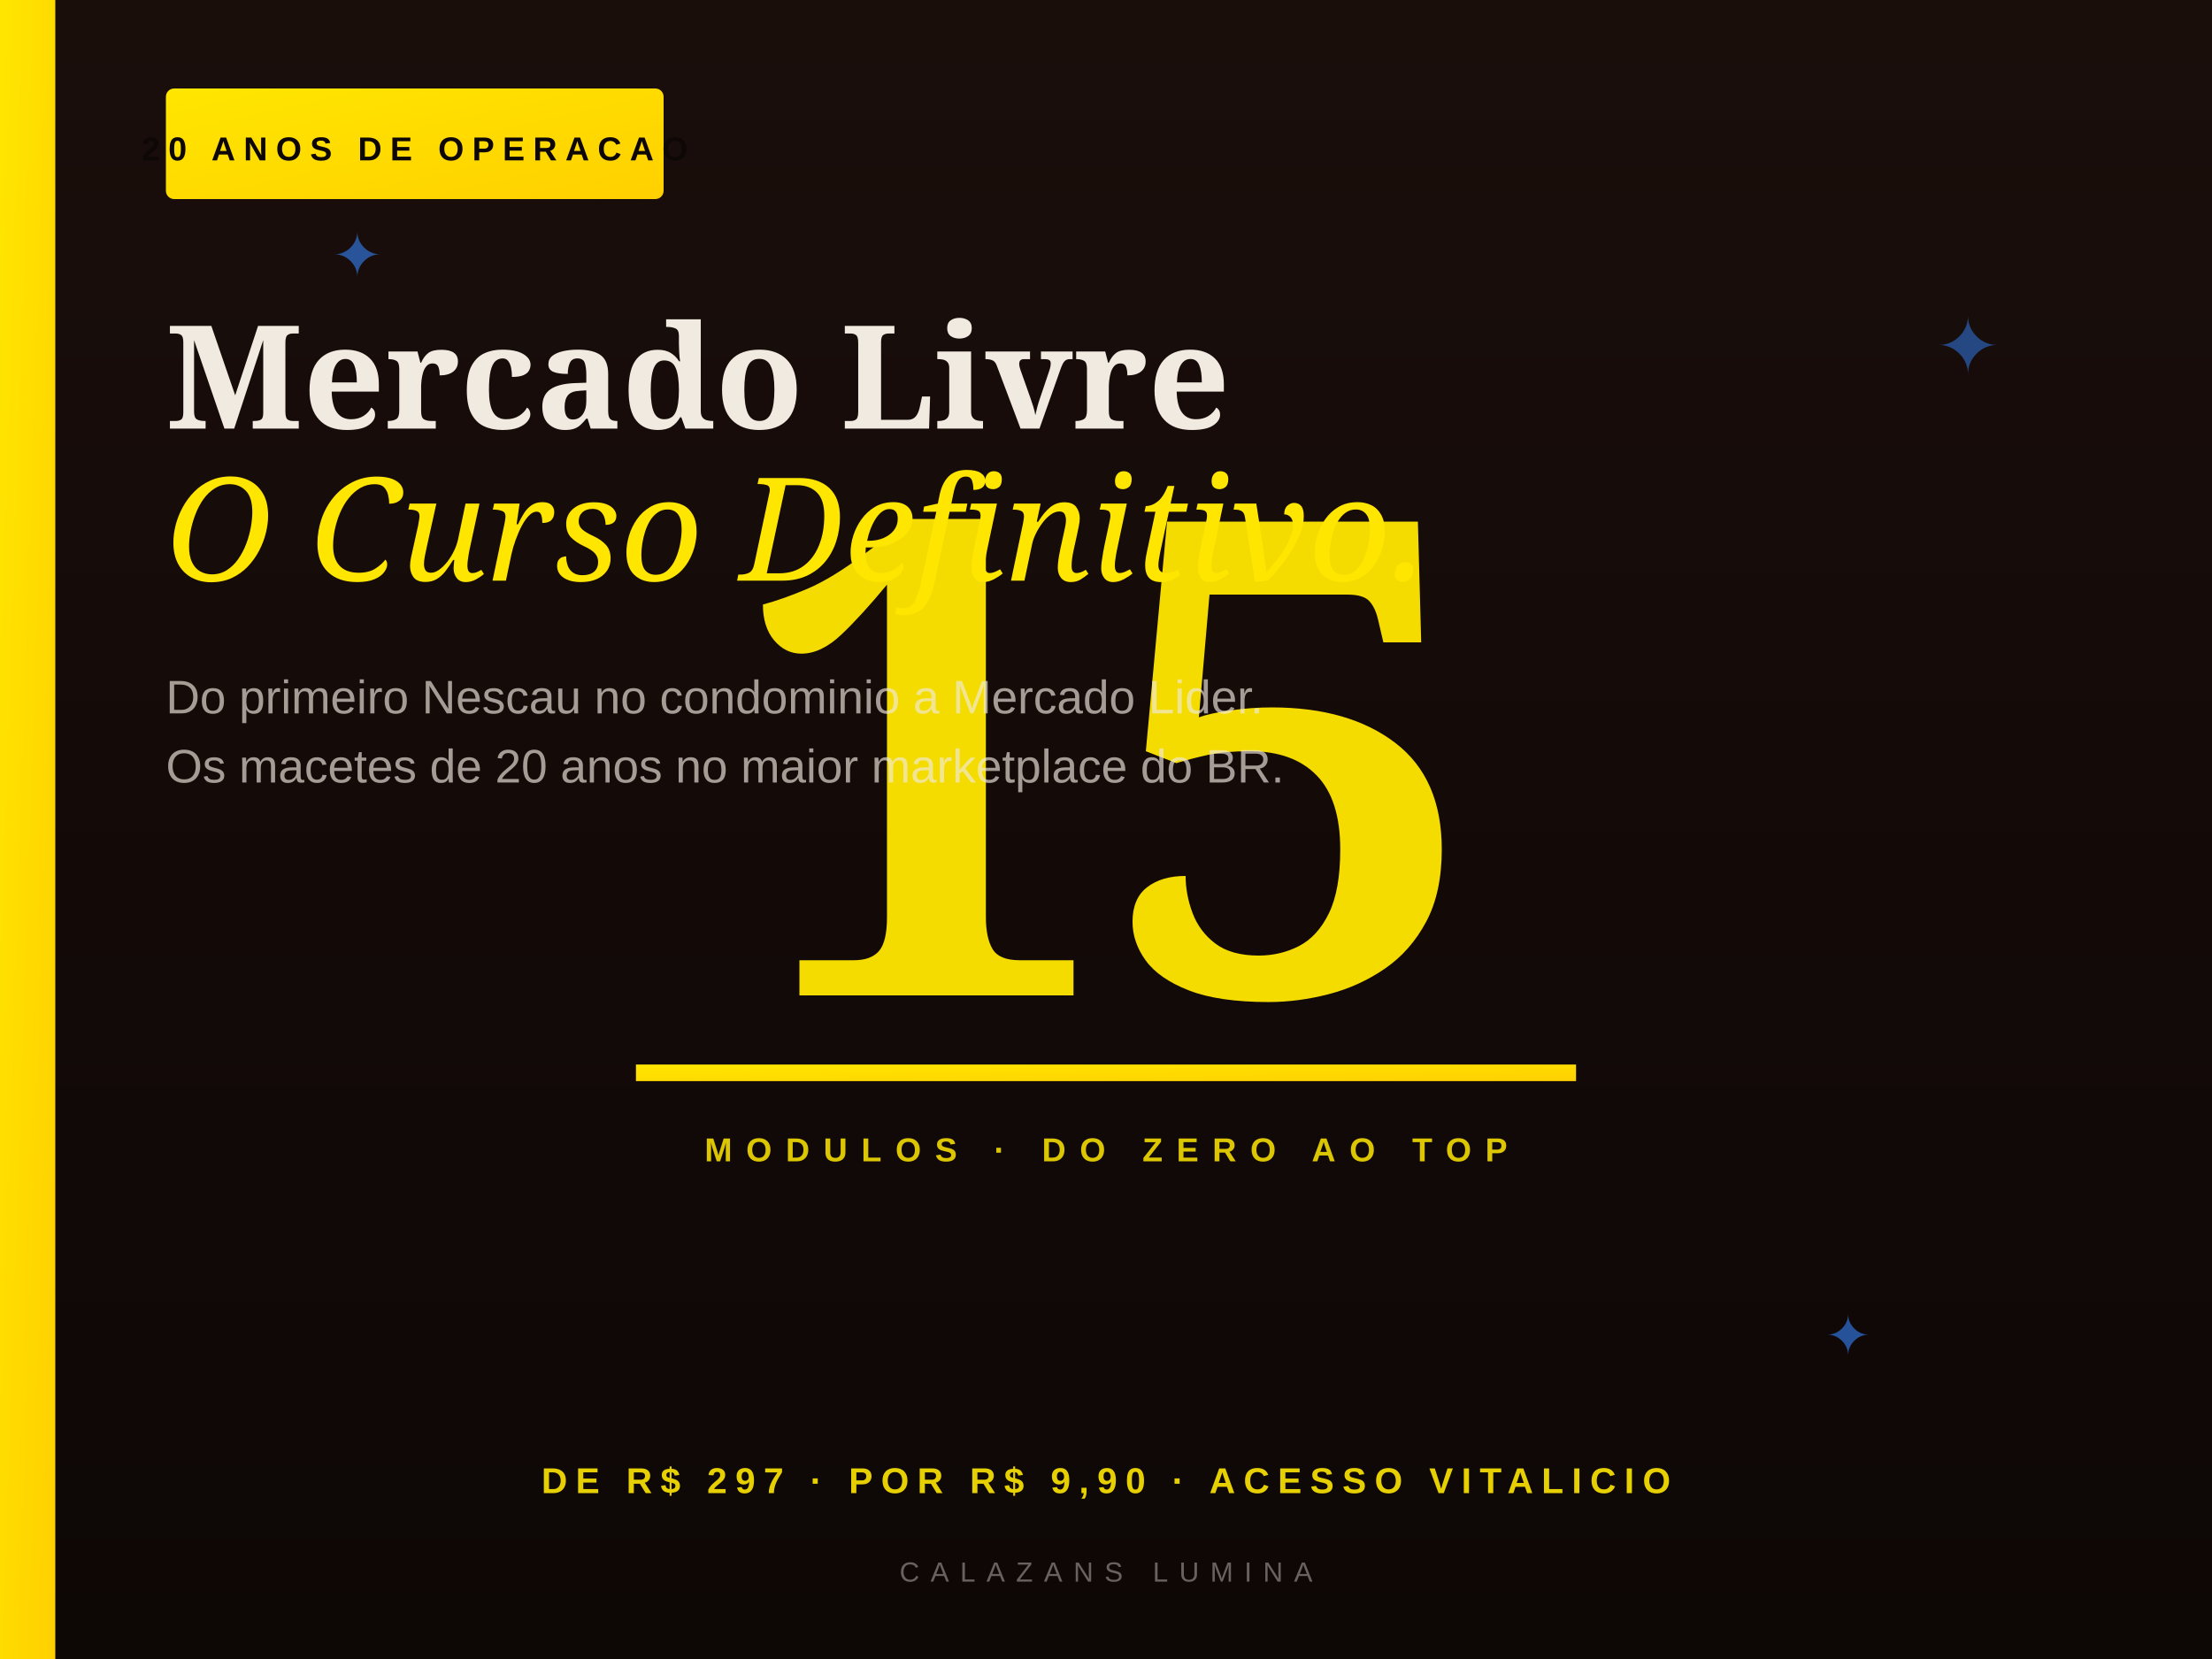
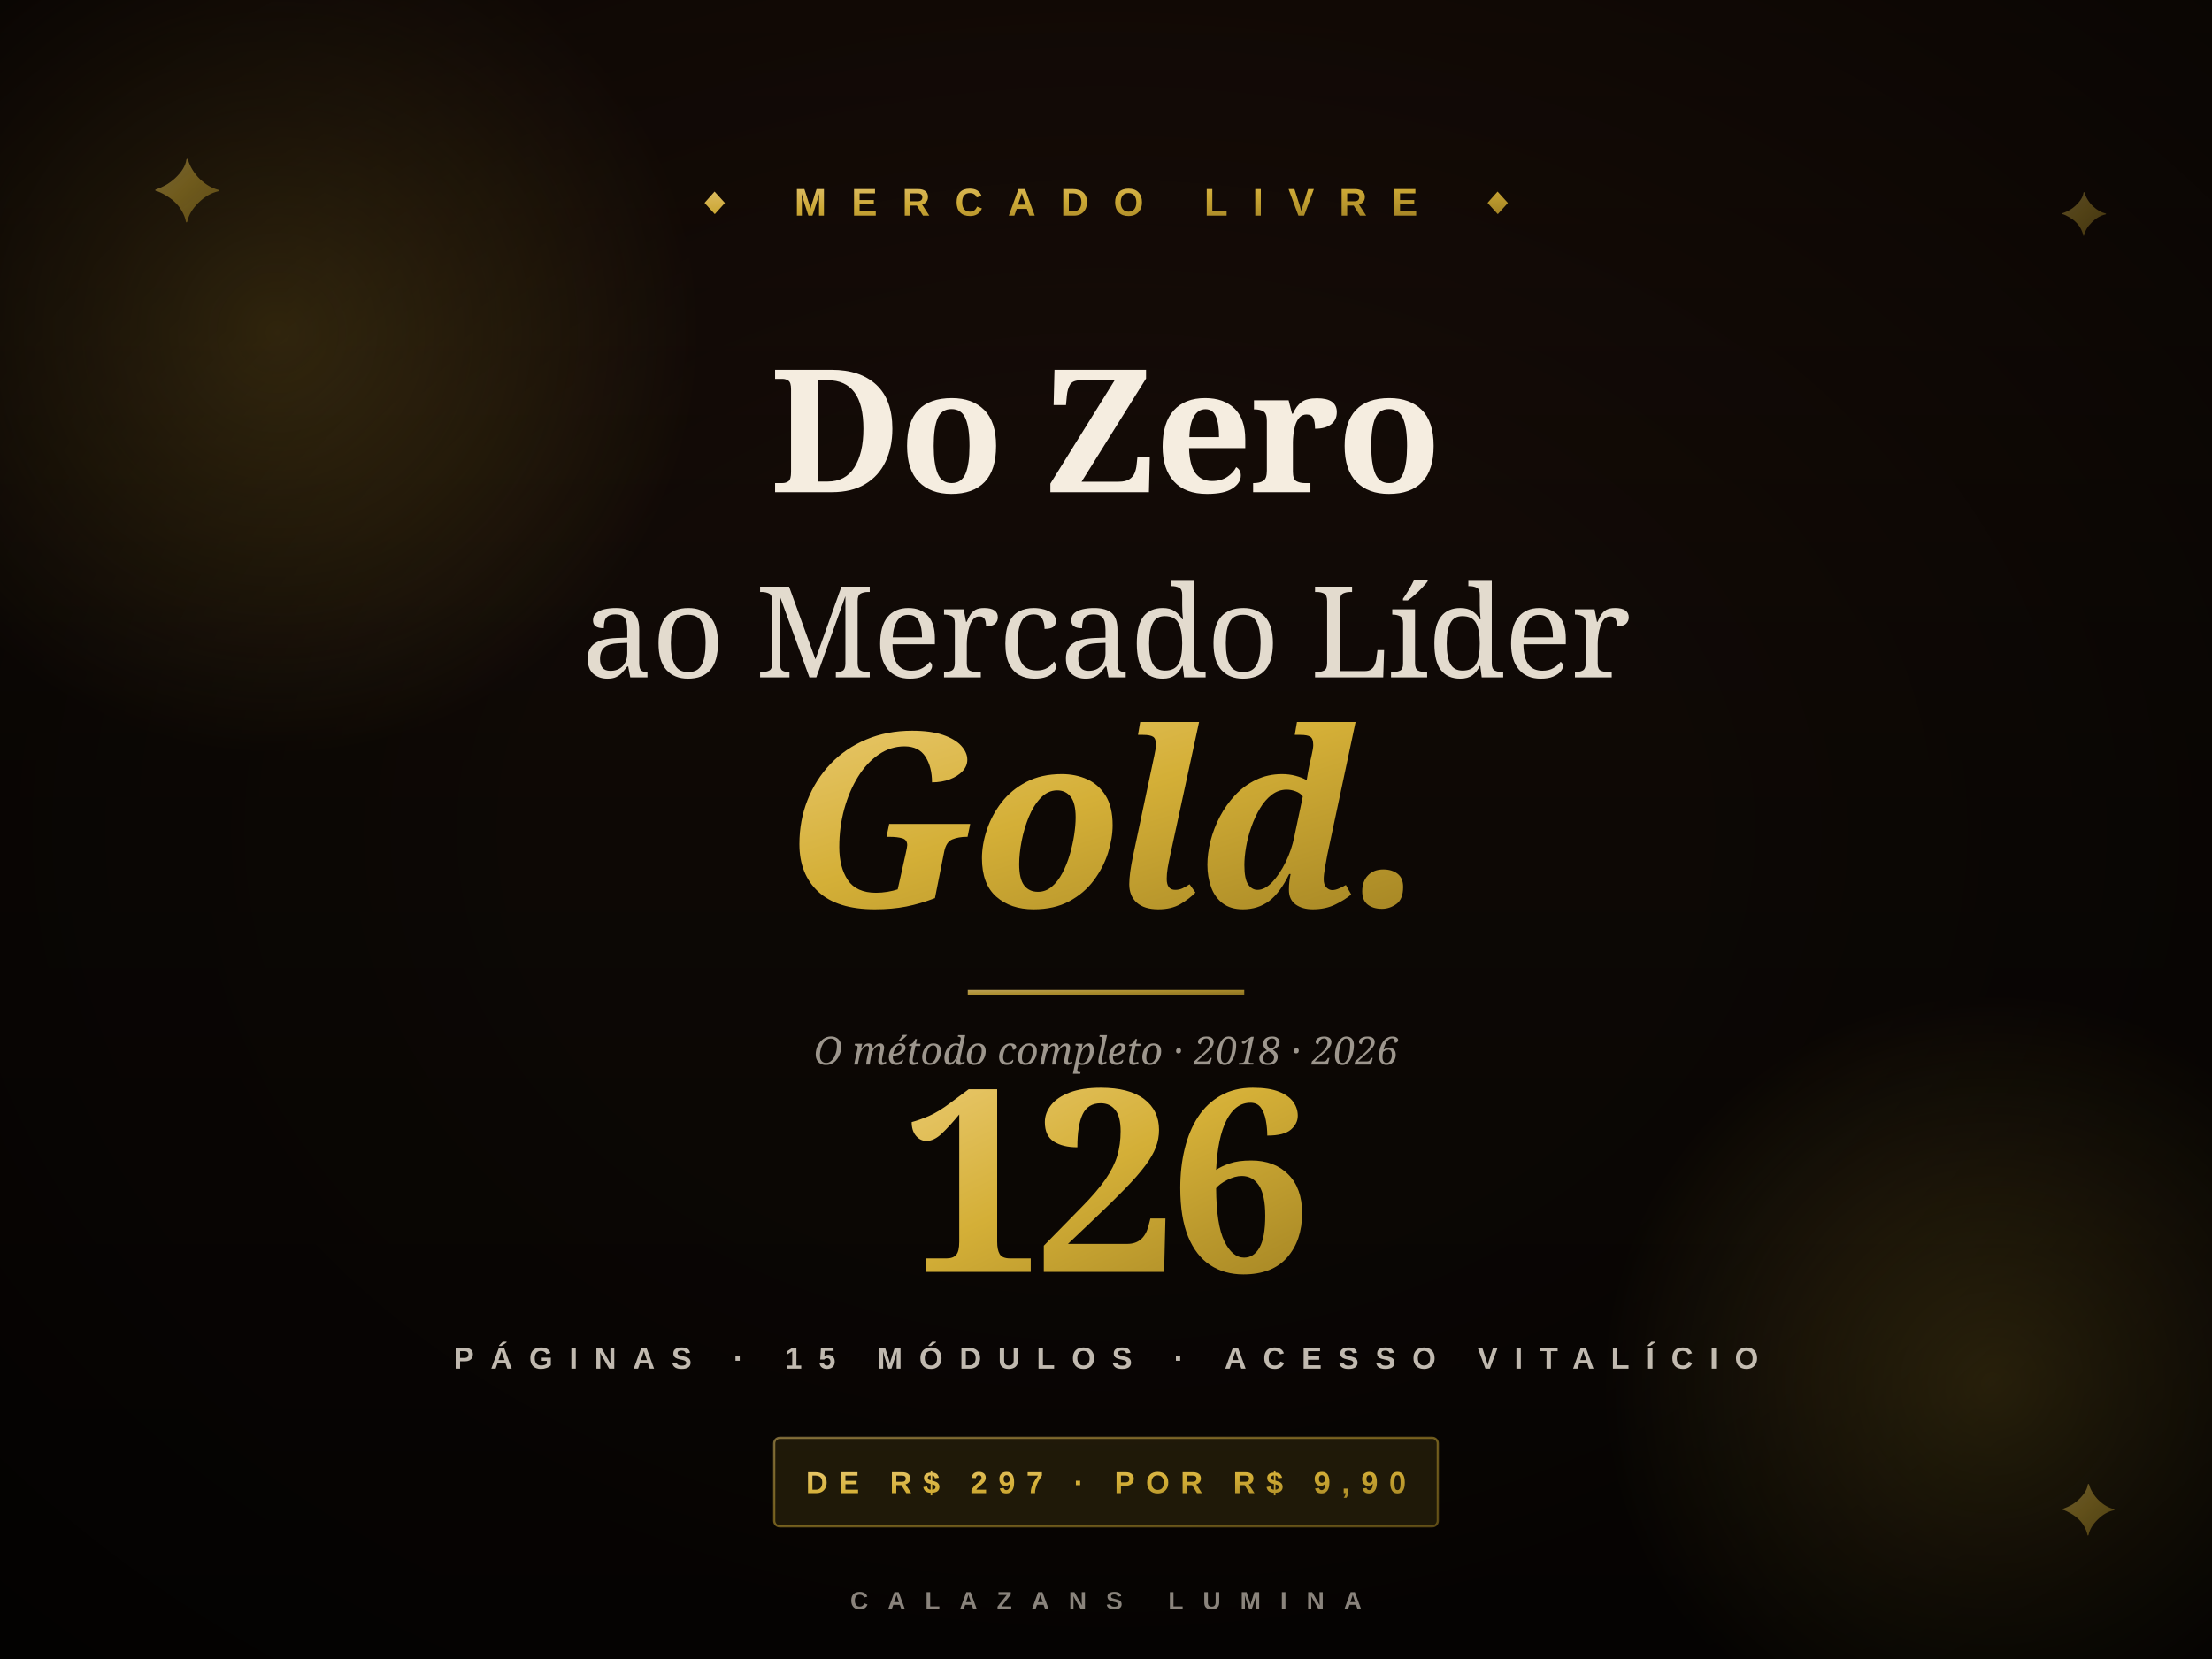
<svg xmlns="http://www.w3.org/2000/svg" width="800" height="600" viewBox="0 0 800 600" preserveAspectRatio="xMidYMid slice">
  <defs>
-     <linearGradient id="ink-ml" x1="0%" y1="0%" x2="0%" y2="100%">
-       <stop offset="0%" stop-color="#1A0E0B" />
-       <stop offset="100%" stop-color="#0d0706" />
+     <linearGradient id="bg-warm" x1="0%" y1="0%" x2="0%" y2="100%">
+       <stop offset="0%" stop-color="#1a0e08" />
+       <stop offset="50%" stop-color="#0d0805" />
+       <stop offset="100%" stop-color="#080503" />
    </linearGradient>
-     <linearGradient id="yellow-ml" x1="0%" y1="0%" x2="100%" y2="100%">
-       <stop offset="0%" stop-color="#FFE600" />
-       <stop offset="100%" stop-color="#FFD000" />
+     <linearGradient id="gold" x1="0%" y1="0%" x2="100%" y2="100%">
+       <stop offset="0%" stop-color="#E8C76A" />
+       <stop offset="45%" stop-color="#D4AF37" />
+       <stop offset="100%" stop-color="#A88825" />
    </linearGradient>
+     <radialGradient id="vignette" cx="50%" cy="50%" r="70%">
+       <stop offset="35%" stop-color="rgba(0,0,0,0)" />
+       <stop offset="100%" stop-color="rgba(0,0,0,0.6)" />
+     </radialGradient>
+     <radialGradient id="glow-gold" cx="50%" cy="50%" r="50%">
+       <stop offset="0%" stop-color="rgba(212,175,55,0.25)" />
+       <stop offset="70%" stop-color="rgba(212,175,55,0)" />
+     </radialGradient>
  </defs>
-   <rect width="800" height="600" fill="url(#ink-ml)" />
-   <rect width="20" height="600" fill="url(#yellow-ml)" />
-   <text x="120" y="100" font-family="Arial, Helvetica, sans-serif" font-size="22" fill="#3483FA" opacity="0.6">✦</text>
-   <text x="700" y="135" font-family="Arial, Helvetica, sans-serif" font-size="28" fill="#3483FA" opacity="0.5">✦</text>
-   <text x="660" y="490" font-family="Arial, Helvetica, sans-serif" font-size="20" fill="#3483FA" opacity="0.6">✦</text>
-   <g transform="translate(400 360)">
-     <text x="0" y="0" font-family="Georgia, 'DM Serif Display', serif" font-size="240" font-weight="700" fill="#FFE600" text-anchor="middle" opacity="0.95">15</text>
-     <rect x="-170" y="25" width="340" height="6" fill="url(#yellow-ml)" />
-     <text x="0" y="60" font-family="Arial, Helvetica, sans-serif" font-size="12" font-weight="700" fill="#FFE600" text-anchor="middle" letter-spacing="5" opacity="0.85">MODULOS · DO ZERO AO TOP</text>
+   <rect width="800" height="600" fill="url(#bg-warm)" />
+   <circle cx="100" cy="120" r="220" fill="url(#glow-gold)" />
+   <circle cx="720" cy="500" r="200" fill="url(#glow-gold)" />
+   <rect width="800" height="600" fill="url(#vignette)" />
+   <text x="55" y="80" font-family="Georgia, serif" font-size="32" fill="url(#gold)" opacity="0.45">✦</text>
+   <text x="745" y="85" font-family="Georgia, serif" font-size="22" fill="url(#gold)" opacity="0.35">✦</text>
+   <text x="745" y="555" font-family="Georgia, serif" font-size="26" fill="url(#gold)" opacity="0.4">✦</text>
+   <text x="400" y="78" font-family="Arial, Helvetica, sans-serif" font-size="14" font-weight="800" fill="url(#gold)" text-anchor="middle" letter-spacing="9" opacity="0.95">◆ MERCADO LIVRE ◆</text>
+   <line x1="300" y1="98" x2="500" y2="98" stroke="url(#gold)" stroke-width="0.8" opacity="0.55" />
+   <text x="400" y="178" font-family="Georgia, 'DM Serif Display', serif" font-size="62" font-weight="700" fill="#F5EDE0" text-anchor="middle" letter-spacing="-1">Do Zero</text>
+   <text x="400" y="245" font-family="Georgia, 'DM Serif Display', serif" font-size="46" font-weight="400" fill="#F5EDE0" text-anchor="middle" letter-spacing="-0.5" opacity="0.92">ao Mercado Líder</text>
+   <text x="400" y="328" font-family="Georgia, 'DM Serif Display', serif" font-size="88" font-style="italic" font-weight="700" fill="url(#gold)" text-anchor="middle" letter-spacing="-2">Gold.</text>
+   <rect x="350" y="358" width="100" height="2" fill="url(#gold)" opacity="0.8" />
+   <text x="400" y="385" font-family="Georgia, serif" font-size="14" font-style="italic" fill="#F5EDE0" text-anchor="middle" opacity="0.62">O método completo · 2018 · 2026</text>
+   <g transform="translate(400 460)">
+     <text x="0" y="0" font-family="Georgia, 'DM Serif Display', serif" font-size="92" font-weight="700" fill="url(#gold)" text-anchor="middle" letter-spacing="-3">126</text>
  </g>
-   <rect x="60" y="32" width="180" height="40" rx="3" fill="url(#yellow-ml)" />
-   <text x="150" y="58" font-family="Arial, Helvetica, sans-serif" font-size="12" font-weight="700" fill="#0d0706" text-anchor="middle" letter-spacing="3">20 ANOS DE OPERACAO</text>
-   <text x="60" y="155" font-family="Georgia, 'DM Serif Display', serif" font-size="52" font-weight="700" fill="#F1EAE0">Mercado Livre</text>
-   <text x="60" y="210" font-family="Georgia, 'DM Serif Display', serif" font-size="52" font-style="italic" font-weight="400" fill="#FFE600">O Curso Definitivo.</text>
-   <text x="60" y="258" font-family="Arial, Helvetica, sans-serif" font-size="17" fill="#F1EAE0" opacity="0.65">Do primeiro Nescau no condominio a Mercado Lider.</text>
-   <text x="60" y="283" font-family="Arial, Helvetica, sans-serif" font-size="17" fill="#F1EAE0" opacity="0.65">Os macetes de 20 anos no maior marketplace do BR.</text>
-   <text x="400" y="540" font-family="Arial, Helvetica, sans-serif" font-size="13" font-weight="700" fill="#FFE600" letter-spacing="3" opacity="0.9" text-anchor="middle">DE R$ 297 · POR R$ 9,90 · ACESSO VITALICIO</text>
-   <text x="400" y="572" font-family="Arial, Helvetica, sans-serif" font-size="10" fill="#F1EAE0" text-anchor="middle" letter-spacing="4" opacity="0.4">CALAZANS LUMINA</text>
+   <text x="400" y="495" font-family="Arial, Helvetica, sans-serif" font-size="11" font-weight="800" fill="#F5EDE0" text-anchor="middle" letter-spacing="6" opacity="0.78">PÁGINAS · 15 MÓDULOS · ACESSO VITALÍCIO</text>
+   <rect x="280" y="520" width="240" height="32" rx="2" fill="rgba(212,175,55,0.12)" stroke="url(#gold)" stroke-width="0.8" stroke-opacity="0.5" />
+   <text x="400" y="540" font-family="Arial, Helvetica, sans-serif" font-size="11" font-weight="800" fill="url(#gold)" text-anchor="middle" letter-spacing="4">DE R$ 297 · POR R$ 9,90</text>
+   <text x="400" y="582" font-family="Arial, Helvetica, sans-serif" font-size="9" font-weight="700" fill="#F5EDE0" text-anchor="middle" letter-spacing="7" opacity="0.55">CALAZANS LUMINA</text>
</svg>
